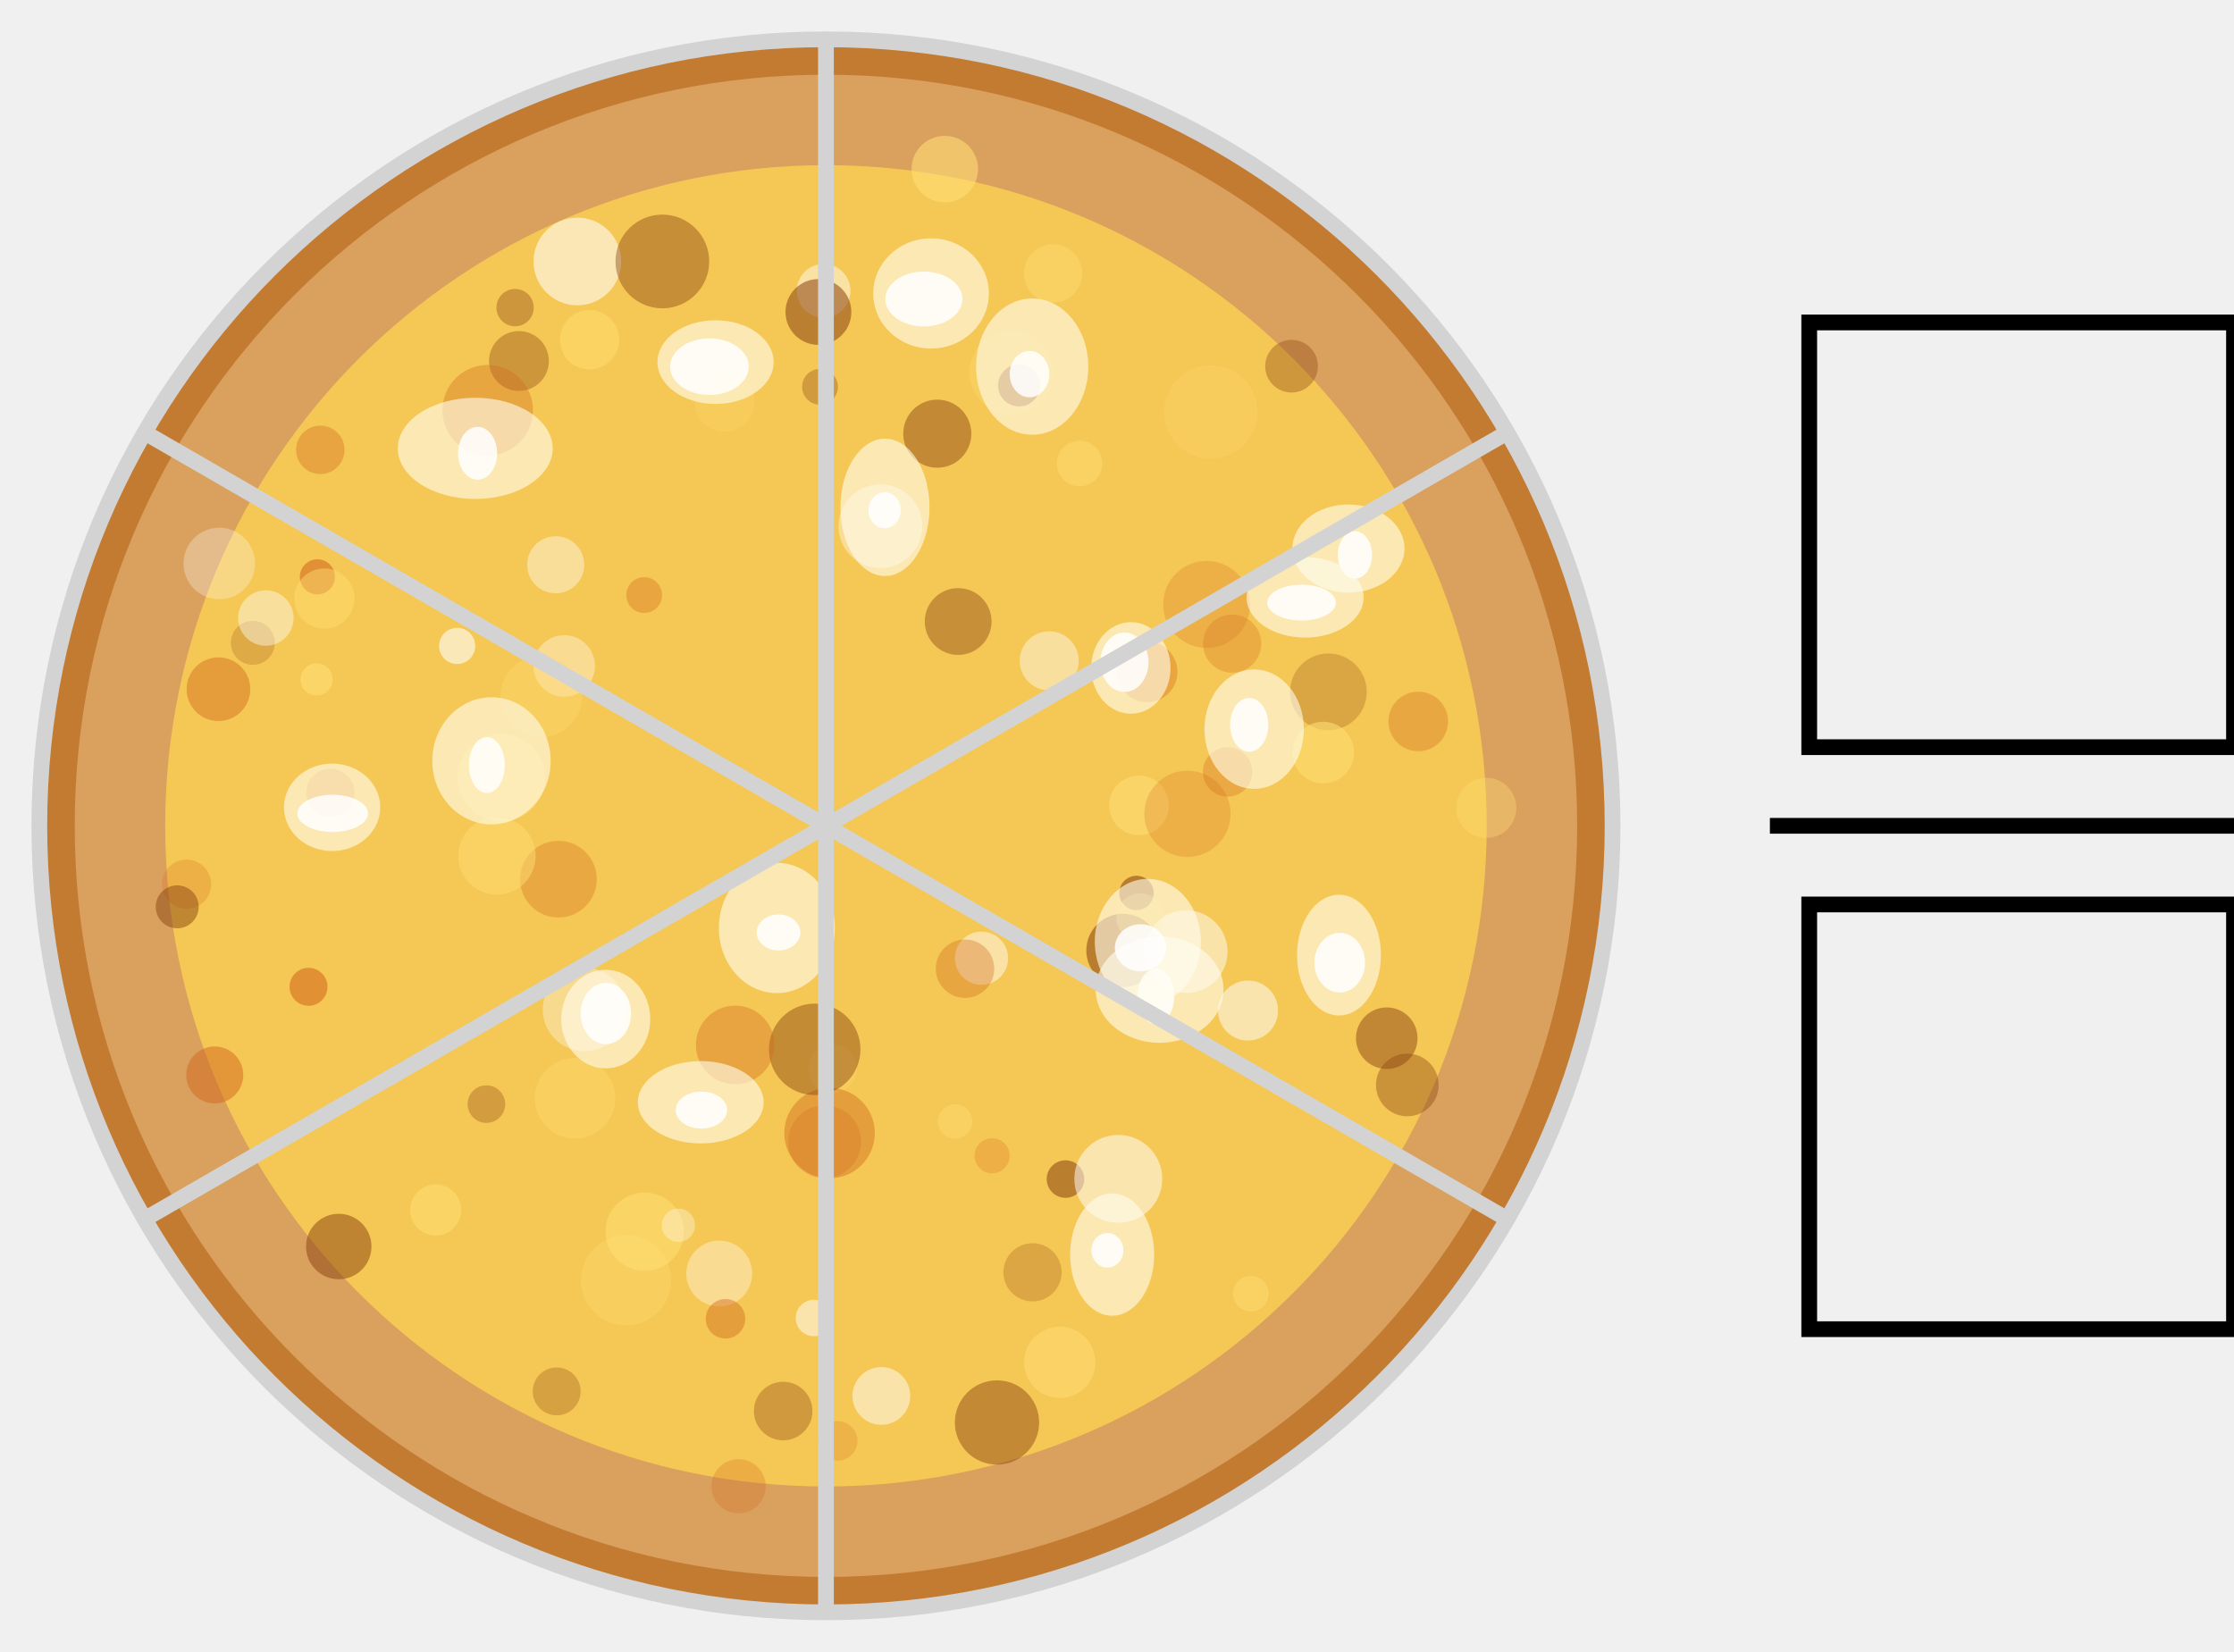
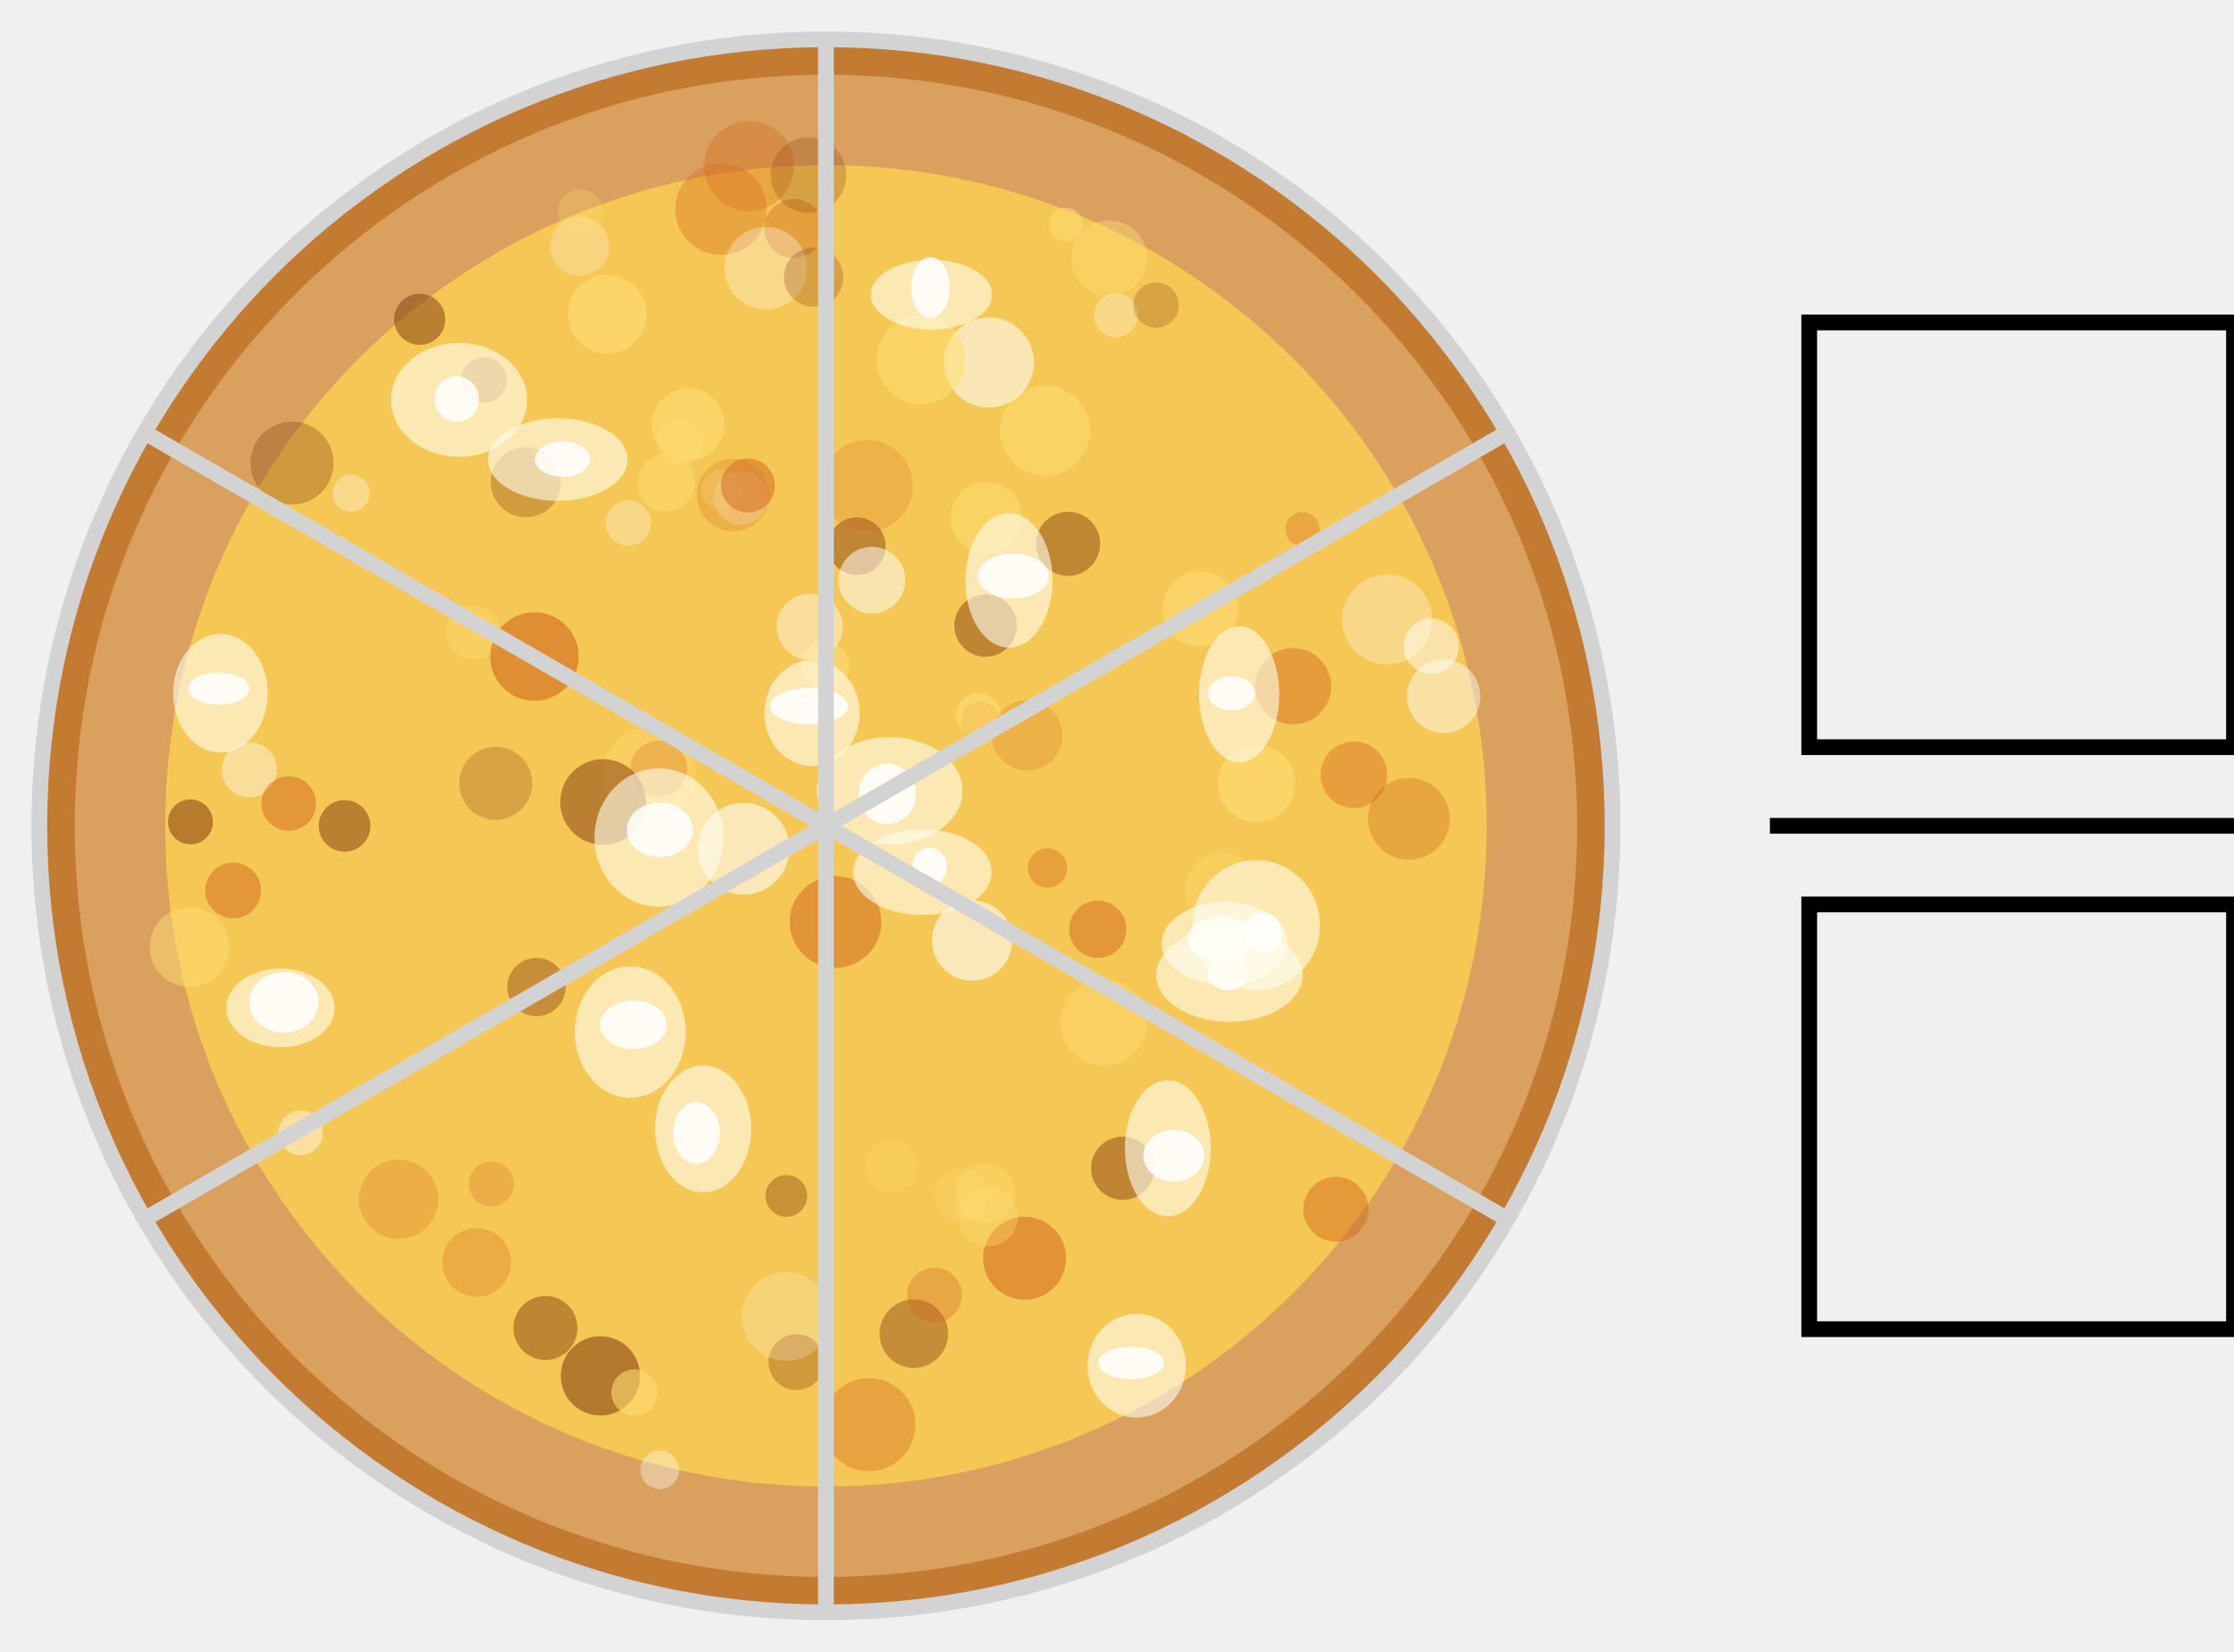
<svg xmlns="http://www.w3.org/2000/svg" xmlns:xlink="http://www.w3.org/1999/xlink" width="284.0" height="210" viewBox="0 0 284.0 210">
  <defs>
-     <clipPath id="clip-4501210192-4500855632">
+     <clipPath id="clip-4504142672-4569709648">
      <circle cx="105.0" cy="105.0" r="100" fill="none" />
    </clipPath>
  </defs>
  <g>
    <circle cx="105.0" cy="105.0" r="100" fill="#F5C754" />
-     <use xlink:href="#clip-4501210192-4500855632" />
-     <g clip-path="url(#clip-4501210192-4500855632)">
+     <use xlink:href="#clip-4504142672-4569709648" />
+     <g clip-path="url(#clip-4504142672-4569709648)">
      <circle cx="105.0" cy="105.0" r="92" stroke="#DAA05D" stroke-width="16" fill="none" />
      <circle cx="105.0" cy="105.0" r="98" stroke="#C37B32" stroke-width="5" fill="none" />
-       <circle cx="153.923" cy="52.389" r="5.939" fill="#FFDE75" fill-opacity="0.24" />
-       <circle cx="27.77" cy="87.63" r="4.046" fill="#D2691E" fill-opacity="0.459" />
-       <circle cx="70.987" cy="111.783" r="4.874" fill="#D2691E" fill-opacity="0.333" />
-       <circle cx="104.833" cy="145.165" r="4.629" fill="#D2691E" fill-opacity="0.264" />
-       <circle cx="176.294" cy="132.003" r="3.912" fill="#8B4513" fill-opacity="0.491" />
-       <circle cx="144.788" cy="102.406" r="3.794" fill="#FFDE75" fill-opacity="0.562" />
-       <circle cx="168.875" cy="87.964" r="4.874" fill="#8B4513" fill-opacity="0.25" />
-       <circle cx="131.26" cy="161.77" r="3.698" fill="#8B4513" fill-opacity="0.251" />
-       <circle cx="63.728" cy="98.874" r="5.583" fill="#FFDE75" fill-opacity="0.431" />
-       <circle cx="126.123" cy="146.95" r="2.228" fill="#D2691E" fill-opacity="0.257" />
-       <circle cx="71.731" cy="84.671" r="3.912" fill="#FFFFFF" fill-opacity="0.363" />
-       <circle cx="92.117" cy="51.074" r="3.828" fill="#FFDE75" fill-opacity="0.221" />
-       <circle cx="42.008" cy="100.79" r="3.056" fill="#D2691E" fill-opacity="0.264" />
-       <circle cx="104.707" cy="36.973" r="3.414" fill="#FFFFFF" fill-opacity="0.467" />
-       <circle cx="81.949" cy="156.605" r="4.985" fill="#FFDE75" fill-opacity="0.543" />
-       <circle cx="150.953" cy="103.472" r="5.484" fill="#D2691E" fill-opacity="0.24" />
-       <circle cx="70.768" cy="176.912" r="3.043" fill="#8B4513" fill-opacity="0.291" />
-       <circle cx="111.926" cy="66.906" r="5.328" fill="#FFFFFF" fill-opacity="0.382" />
-       <circle cx="65.969" cy="45.902" r="3.803" fill="#8B4513" fill-opacity="0.378" />
-       <circle cx="104.249" cy="49.184" r="2.274" fill="#8B4513" fill-opacity="0.34" />
-       <circle cx="145.84" cy="85.43" r="3.844" fill="#D2691E" fill-opacity="0.371" />
-       <circle cx="23.722" cy="112.421" r="3.127" fill="#D2691E" fill-opacity="0.242" />
-       <circle cx="121.807" cy="79.022" r="4.245" fill="#8B4513" fill-opacity="0.428" />
-       <circle cx="27.299" cy="136.677" r="3.624" fill="#D2691E" fill-opacity="0.501" />
-       <circle cx="158.658" cy="128.489" r="3.815" fill="#FFFFFF" fill-opacity="0.522" />
-       <circle cx="86.243" cy="155.787" r="2.114" fill="#FFFFFF" fill-opacity="0.333" />
-       <circle cx="70.644" cy="71.807" r="3.629" fill="#FFFFFF" fill-opacity="0.414" />
-       <circle cx="128.577" cy="47.357" r="5.322" fill="#FFDE75" fill-opacity="0.336" />
-       <circle cx="61.835" cy="140.385" r="2.39" fill="#8B4513" fill-opacity="0.323" />
-       <circle cx="81.891" cy="75.66" r="2.273" fill="#D2691E" fill-opacity="0.37" />
-       <circle cx="68.817" cy="88.545" r="5.192" fill="#FFDE75" fill-opacity="0.341" />
-       <circle cx="135.45" cy="149.915" r="2.387" fill="#8B4513" fill-opacity="0.556" />
-       <circle cx="124.777" cy="121.836" r="3.382" fill="#FFFFFF" fill-opacity="0.484" />
-       <circle cx="105.824" cy="135.892" r="3.087" fill="#FFDE75" fill-opacity="0.27" />
-       <circle cx="142.167" cy="149.89" r="5.59" fill="#FFFFFF" fill-opacity="0.529" />
-       <circle cx="105.458" cy="144.064" r="5.752" fill="#D2691E" fill-opacity="0.44" />
-       <circle cx="133.871" cy="34.772" r="3.706" fill="#FFDE75" fill-opacity="0.432" />
-       <circle cx="180.298" cy="91.729" r="3.789" fill="#D2691E" fill-opacity="0.33" />
-       <circle cx="103.475" cy="167.579" r="2.318" fill="#FFFFFF" fill-opacity="0.513" />
-       <circle cx="142.757" cy="120.841" r="4.657" fill="#8B4513" fill-opacity="0.568" />
-       <circle cx="106.497" cy="183.202" r="2.508" fill="#D2691E" fill-opacity="0.217" />
-       <circle cx="126.745" cy="180.864" r="5.357" fill="#8B4513" fill-opacity="0.475" />
-       <circle cx="40.35" cy="73.344" r="2.231" fill="#D2691E" fill-opacity="0.575" />
-       <circle cx="40.719" cy="57.196" r="3.079" fill="#D2691E" fill-opacity="0.372" />
-       <circle cx="62.001" cy="52.156" r="5.754" fill="#D2691E" fill-opacity="0.341" />
-       <circle cx="112.043" cy="177.489" r="3.673" fill="#FFFFFF" fill-opacity="0.493" />
-       <circle cx="41.24" cy="76.111" r="3.831" fill="#FFDE75" fill-opacity="0.458" />
-       <circle cx="22.527" cy="115.3" r="2.731" fill="#8B4513" fill-opacity="0.494" />
-       <circle cx="137.245" cy="58.934" r="2.897" fill="#FFDE75" fill-opacity="0.485" />
-       <circle cx="74.324" cy="128.352" r="5.32" fill="#FFFFFF" fill-opacity="0.336" />
-       <circle cx="73.096" cy="139.647" r="5.125" fill="#FFDE75" fill-opacity="0.375" />
-       <circle cx="133.382" cy="84.021" r="3.753" fill="#FFFFFF" fill-opacity="0.427" />
-       <circle cx="120.107" cy="21.504" r="4.23" fill="#FFDE75" fill-opacity="0.582" />
-       <circle cx="164.19" cy="46.56" r="3.348" fill="#8B4513" fill-opacity="0.369" />
-       <circle cx="121.427" cy="142.595" r="2.191" fill="#FFDE75" fill-opacity="0.409" />
-       <circle cx="74.946" cy="43.198" r="3.779" fill="#FFDE75" fill-opacity="0.476" />
-       <circle cx="63.166" cy="108.832" r="4.926" fill="#FFDE75" fill-opacity="0.493" />
-       <circle cx="43.063" cy="158.49" r="4.16" fill="#8B4513" fill-opacity="0.515" />
-       <circle cx="129.551" cy="49.006" r="2.673" fill="#8B4513" fill-opacity="0.546" />
-       <circle cx="55.386" cy="153.84" r="3.256" fill="#FFDE75" fill-opacity="0.544" />
-       <circle cx="79.586" cy="162.773" r="5.744" fill="#FFDE75" fill-opacity="0.303" />
-       <circle cx="168.214" cy="95.688" r="3.92" fill="#FFDE75" fill-opacity="0.558" />
-       <circle cx="104.043" cy="39.666" r="4.183" fill="#8B4513" fill-opacity="0.548" />
-       <circle cx="134.722" cy="173.218" r="4.536" fill="#FFDE75" fill-opacity="0.507" />
-       <circle cx="144.475" cy="113.536" r="2.184" fill="#8B4513" fill-opacity="0.572" />
-       <circle cx="156.058" cy="98.15" r="3.141" fill="#D2691E" fill-opacity="0.319" />
-       <circle cx="178.905" cy="137.948" r="3.981" fill="#8B4513" fill-opacity="0.4" />
-       <circle cx="91.435" cy="161.924" r="4.192" fill="#FFFFFF" fill-opacity="0.358" />
-       <circle cx="99.562" cy="179.409" r="3.721" fill="#8B4513" fill-opacity="0.344" />
-       <circle cx="39.222" cy="125.471" r="2.412" fill="#D2691E" fill-opacity="0.582" />
-       <circle cx="73.395" cy="33.246" r="5.574" fill="#FFFFFF" fill-opacity="0.57" />
-       <circle cx="103.57" cy="133.424" r="5.816" fill="#8B4513" fill-opacity="0.458" />
-       <circle cx="159.014" cy="164.483" r="2.257" fill="#FFDE75" fill-opacity="0.464" />
-       <circle cx="122.678" cy="123.166" r="3.717" fill="#D2691E" fill-opacity="0.344" />
-       <circle cx="150.785" cy="120.999" r="5.266" fill="#FFFFFF" fill-opacity="0.498" />
-       <circle cx="93.464" cy="132.859" r="4.995" fill="#D2691E" fill-opacity="0.373" />
-       <circle cx="188.944" cy="102.716" r="3.824" fill="#FFDE75" fill-opacity="0.351" />
-       <circle cx="153.401" cy="76.853" r="5.532" fill="#D2691E" fill-opacity="0.242" />
-       <circle cx="58.117" cy="82.127" r="2.301" fill="#FFFFFF" fill-opacity="0.583" />
-       <circle cx="84.203" cy="33.245" r="5.957" fill="#8B4513" fill-opacity="0.441" />
-       <circle cx="32.144" cy="81.732" r="2.797" fill="#8B4513" fill-opacity="0.222" />
-       <circle cx="40.244" cy="86.382" r="2.052" fill="#FFDE75" fill-opacity="0.585" />
-       <circle cx="33.797" cy="78.581" r="3.527" fill="#FFFFFF" fill-opacity="0.425" />
-       <circle cx="92.227" cy="167.68" r="2.511" fill="#D2691E" fill-opacity="0.439" />
-       <circle cx="93.893" cy="188.978" r="3.446" fill="#D2691E" fill-opacity="0.271" />
-       <circle cx="119.153" cy="55.141" r="4.328" fill="#8B4513" fill-opacity="0.471" />
-       <circle cx="144.971" cy="116.635" r="3.047" fill="#FFDE75" fill-opacity="0.274" />
-       <circle cx="65.482" cy="39.112" r="2.371" fill="#8B4513" fill-opacity="0.372" />
-       <circle cx="27.875" cy="71.645" r="4.547" fill="#FFFFFF" fill-opacity="0.283" />
-       <circle cx="156.64" cy="81.833" r="3.701" fill="#D2691E" fill-opacity="0.289" />
-       <ellipse cx="90.965" cy="46.039" rx="7.387" ry="5.323" fill="#FFFDF0" fill-opacity="0.6" />
-       <ellipse cx="90.188" cy="46.62" rx="4.999" ry="3.597" fill="#FFFFFF" fill-opacity="0.85" />
-       <ellipse cx="77.009" cy="129.574" rx="5.658" ry="6.266" fill="#FFFDF0" fill-opacity="0.6" />
-       <ellipse cx="77.022" cy="128.868" rx="3.206" ry="3.896" fill="#FFFFFF" fill-opacity="0.85" />
-       <ellipse cx="112.502" cy="64.509" rx="5.663" ry="8.731" fill="#FFFDF0" fill-opacity="0.6" />
-       <ellipse cx="112.459" cy="64.876" rx="2.054" ry="2.283" fill="#FFFFFF" fill-opacity="0.85" />
-       <ellipse cx="131.221" cy="46.613" rx="7.132" ry="8.664" fill="#FFFDF0" fill-opacity="0.6" />
-       <ellipse cx="130.878" cy="47.566" rx="2.517" ry="2.949" fill="#FFFFFF" fill-opacity="0.85" />
-       <ellipse cx="147.419" cy="125.829" rx="8.128" ry="6.76" fill="#FFFDF0" fill-opacity="0.6" />
-       <ellipse cx="146.932" cy="126.683" rx="2.34" ry="3.525" fill="#FFFFFF" fill-opacity="0.85" />
-       <ellipse cx="143.761" cy="84.925" rx="5.044" ry="5.824" fill="#FFFDF0" fill-opacity="0.6" />
-       <ellipse cx="142.948" cy="84.2" rx="3.059" ry="3.779" fill="#FFFFFF" fill-opacity="0.85" />
-       <ellipse cx="60.416" cy="57.009" rx="9.847" ry="6.432" fill="#FFFDF0" fill-opacity="0.6" />
-       <ellipse cx="60.714" cy="57.635" rx="2.489" ry="3.36" fill="#FFFFFF" fill-opacity="0.85" />
-       <ellipse cx="42.22" cy="102.646" rx="6.123" ry="5.561" fill="#FFFDF0" fill-opacity="0.6" />
-       <ellipse cx="42.287" cy="103.42" rx="4.492" ry="2.366" fill="#FFFFFF" fill-opacity="0.85" />
-       <ellipse cx="89.082" cy="140.148" rx="7.997" ry="5.235" fill="#FFFDF0" fill-opacity="0.6" />
-       <ellipse cx="89.167" cy="141.144" rx="3.273" ry="2.354" fill="#FFFFFF" fill-opacity="0.85" />
-       <ellipse cx="171.422" cy="69.743" rx="7.127" ry="5.607" fill="#FFFDF0" fill-opacity="0.6" />
-       <ellipse cx="172.248" cy="70.555" rx="2.182" ry="3.022" fill="#FFFFFF" fill-opacity="0.85" />
-       <ellipse cx="141.383" cy="159.518" rx="5.345" ry="7.777" fill="#FFFDF0" fill-opacity="0.6" />
-       <ellipse cx="140.78" cy="158.974" rx="2.035" ry="2.195" fill="#FFFFFF" fill-opacity="0.85" />
-       <ellipse cx="145.919" cy="119.73" rx="6.744" ry="7.982" fill="#FFFDF0" fill-opacity="0.6" />
-       <ellipse cx="144.99" cy="120.509" rx="3.263" ry="2.999" fill="#FFFFFF" fill-opacity="0.85" />
-       <ellipse cx="170.22" cy="121.438" rx="5.335" ry="7.676" fill="#FFFDF0" fill-opacity="0.6" />
-       <ellipse cx="170.316" cy="122.4" rx="3.216" ry="3.793" fill="#FFFFFF" fill-opacity="0.85" />
-       <ellipse cx="62.48" cy="96.738" rx="7.528" ry="8.081" fill="#FFFDF0" fill-opacity="0.6" />
-       <ellipse cx="61.898" cy="97.282" rx="2.284" ry="3.552" fill="#FFFFFF" fill-opacity="0.85" />
-       <ellipse cx="159.435" cy="92.709" rx="6.319" ry="7.593" fill="#FFFDF0" fill-opacity="0.6" />
-       <ellipse cx="158.804" cy="92.165" rx="2.43" ry="3.425" fill="#FFFFFF" fill-opacity="0.85" />
-       <ellipse cx="118.359" cy="37.311" rx="7.353" ry="7.008" fill="#FFFDF0" fill-opacity="0.6" />
-       <ellipse cx="117.446" cy="38.017" rx="4.907" ry="3.49" fill="#FFFFFF" fill-opacity="0.85" />
-       <ellipse cx="98.755" cy="117.986" rx="7.37" ry="8.286" fill="#FFFDF0" fill-opacity="0.6" />
-       <ellipse cx="98.971" cy="118.56" rx="2.778" ry="2.291" fill="#FFFFFF" fill-opacity="0.85" />
-       <ellipse cx="165.916" cy="75.955" rx="7.445" ry="5.115" fill="#FFFDF0" fill-opacity="0.6" />
-       <ellipse cx="165.463" cy="76.621" rx="4.364" ry="2.28" fill="#FFFFFF" fill-opacity="0.85" />
+       <circle cx="165.574" cy="67.282" r="2.171" fill="#D2691E" fill-opacity="0.347" />
+       <circle cx="91.656" cy="26.57" r="5.82" fill="#D2691E" fill-opacity="0.357" />
+       <circle cx="125.229" cy="151.744" r="3.84" fill="#FFDE75" fill-opacity="0.371" />
+       <circle cx="76.327" cy="174.938" r="5.042" fill="#8B4513" fill-opacity="0.599" />
+       <circle cx="124.644" cy="91.743" r="2.51" fill="#D2691E" fill-opacity="0.245" />
+       <circle cx="38.214" cy="144.037" r="2.837" fill="#FFFFFF" fill-opacity="0.438" />
+       <circle cx="100.924" cy="29.059" r="3.763" fill="#D2691E" fill-opacity="0.422" />
+       <circle cx="169.818" cy="153.752" r="4.131" fill="#D2691E" fill-opacity="0.471" />
+       <circle cx="141.882" cy="40.079" r="2.807" fill="#FFFFFF" fill-opacity="0.299" />
+       <circle cx="31.696" cy="97.884" r="3.512" fill="#FFFFFF" fill-opacity="0.409" />
+       <circle cx="132.865" cy="54.773" r="5.732" fill="#FFDE75" fill-opacity="0.518" />
+       <circle cx="73.691" cy="31.288" r="3.748" fill="#FFFFFF" fill-opacity="0.24" />
+       <circle cx="124.4" cy="90.964" r="2.856" fill="#FFDE75" fill-opacity="0.554" />
+       <circle cx="135.782" cy="69.146" r="4.073" fill="#8B4513" fill-opacity="0.494" />
+       <circle cx="83.884" cy="186.877" r="2.463" fill="#FFFFFF" fill-opacity="0.365" />
+       <circle cx="99.963" cy="152.059" r="2.656" fill="#8B4513" fill-opacity="0.414" />
+       <circle cx="164.389" cy="87.253" r="4.85" fill="#D2691E" fill-opacity="0.458" />
+       <circle cx="106.215" cy="117.229" r="5.824" fill="#D2691E" fill-opacity="0.528" />
+       <circle cx="73.779" cy="26.925" r="2.855" fill="#FFDE75" fill-opacity="0.23" />
+       <circle cx="146.963" cy="38.785" r="2.891" fill="#8B4513" fill-opacity="0.272" />
+       <circle cx="179.109" cy="104.106" r="5.198" fill="#D2691E" fill-opacity="0.345" />
+       <circle cx="108.923" cy="69.447" r="3.662" fill="#8B4513" fill-opacity="0.499" />
+       <circle cx="83.76" cy="97.76" r="3.599" fill="#D2691E" fill-opacity="0.494" />
+       <circle cx="44.642" cy="62.702" r="2.364" fill="#FFFFFF" fill-opacity="0.33" />
+       <circle cx="24.087" cy="120.411" r="5.055" fill="#FFDE75" fill-opacity="0.487" />
+       <circle cx="60.181" cy="80.434" r="3.428" fill="#FFDE75" fill-opacity="0.372" />
+       <circle cx="91.741" cy="62.235" r="2.571" fill="#FFDE75" fill-opacity="0.525" />
+       <circle cx="43.804" cy="105.012" r="3.285" fill="#8B4513" fill-opacity="0.548" />
+       <circle cx="60.599" cy="160.512" r="4.369" fill="#D2691E" fill-opacity="0.287" />
+       <circle cx="139.562" cy="118.151" r="3.636" fill="#D2691E" fill-opacity="0.507" />
+       <circle cx="110.236" cy="61.765" r="5.815" fill="#D2691E" fill-opacity="0.216" />
+       <circle cx="94.169" cy="63.295" r="3.456" fill="#FFFFFF" fill-opacity="0.287" />
+       <circle cx="125.709" cy="46.087" r="5.73" fill="#FFFFFF" fill-opacity="0.565" />
+       <circle cx="116.169" cy="169.571" r="4.352" fill="#8B4513" fill-opacity="0.443" />
+       <circle cx="24.214" cy="104.502" r="2.854" fill="#8B4513" fill-opacity="0.576" />
+       <circle cx="87.496" cy="53.977" r="4.605" fill="#FFDE75" fill-opacity="0.554" />
+       <circle cx="93.173" cy="62.938" r="4.617" fill="#D2691E" fill-opacity="0.242" />
+       <circle cx="110.845" cy="73.758" r="4.238" fill="#FFFFFF" fill-opacity="0.519" />
+       <circle cx="130.256" cy="159.983" r="5.27" fill="#D2691E" fill-opacity="0.547" />
+       <circle cx="130.581" cy="93.511" r="4.479" fill="#D2691E" fill-opacity="0.223" />
+       <circle cx="50.676" cy="152.487" r="5.043" fill="#D2691E" fill-opacity="0.265" />
+       <circle cx="104.856" cy="84.715" r="3.115" fill="#FFDE75" fill-opacity="0.564" />
+       <circle cx="152.58" cy="77.41" r="4.825" fill="#FFDE75" fill-opacity="0.559" />
+       <circle cx="181.949" cy="82.159" r="3.513" fill="#FFFFFF" fill-opacity="0.498" />
+       <circle cx="29.636" cy="113.219" r="3.543" fill="#D2691E" fill-opacity="0.51" />
+       <circle cx="84.683" cy="61.395" r="3.638" fill="#FFDE75" fill-opacity="0.488" />
+       <circle cx="159.727" cy="99.617" r="4.913" fill="#FFDE75" fill-opacity="0.599" />
+       <circle cx="172.12" cy="98.504" r="4.234" fill="#D2691E" fill-opacity="0.427" />
+       <circle cx="37.126" cy="58.879" r="5.276" fill="#8B4513" fill-opacity="0.351" />
+       <circle cx="142.717" cy="148.54" r="4.019" fill="#8B4513" fill-opacity="0.501" />
+       <circle cx="97.362" cy="34.108" r="5.246" fill="#FFFFFF" fill-opacity="0.313" />
+       <circle cx="82.537" cy="98.491" r="5.94" fill="#FFDE75" fill-opacity="0.36" />
+       <circle cx="140.331" cy="130.027" r="5.51" fill="#FFDE75" fill-opacity="0.411" />
+       <circle cx="36.7" cy="102.168" r="3.463" fill="#D2691E" fill-opacity="0.515" />
+       <circle cx="135.52" cy="28.571" r="2.148" fill="#FFDE75" fill-opacity="0.547" />
+       <circle cx="69.343" cy="168.847" r="4.074" fill="#8B4513" fill-opacity="0.502" />
+       <circle cx="95.077" cy="61.728" r="3.437" fill="#D2691E" fill-opacity="0.514" />
+       <circle cx="183.53" cy="88.531" r="4.666" fill="#FFFFFF" fill-opacity="0.465" />
+       <circle cx="113.305" cy="148.231" r="3.319" fill="#FFDE75" fill-opacity="0.224" />
+       <circle cx="176.342" cy="78.763" r="5.723" fill="#FFFFFF" fill-opacity="0.302" />
+       <circle cx="68.2" cy="125.499" r="3.707" fill="#8B4513" fill-opacity="0.43" />
+       <circle cx="95.228" cy="21.12" r="5.723" fill="#D2691E" fill-opacity="0.343" />
+       <circle cx="102.942" cy="79.698" r="4.201" fill="#FFFFFF" fill-opacity="0.419" />
+       <circle cx="66.848" cy="61.31" r="4.465" fill="#8B4513" fill-opacity="0.321" />
+       <circle cx="63.02" cy="99.594" r="4.645" fill="#8B4513" fill-opacity="0.275" />
+       <circle cx="117.089" cy="45.751" r="5.644" fill="#FFDE75" fill-opacity="0.544" />
+       <circle cx="118.795" cy="164.669" r="3.485" fill="#D2691E" fill-opacity="0.336" />
+       <circle cx="125.61" cy="154.676" r="3.797" fill="#FFDE75" fill-opacity="0.338" />
+       <circle cx="125.393" cy="65.837" r="4.551" fill="#FFDE75" fill-opacity="0.521" />
+       <circle cx="94.522" cy="107.918" r="5.833" fill="#FFFFFF" fill-opacity="0.583" />
+       <circle cx="110.469" cy="181.141" r="5.915" fill="#D2691E" fill-opacity="0.383" />
+       <circle cx="61.562" cy="48.302" r="2.879" fill="#8B4513" fill-opacity="0.334" />
+       <circle cx="122.081" cy="151.91" r="3.385" fill="#FFDE75" fill-opacity="0.233" />
+       <circle cx="102.778" cy="22.263" r="4.795" fill="#8B4513" fill-opacity="0.278" />
+       <circle cx="62.469" cy="150.543" r="2.859" fill="#D2691E" fill-opacity="0.269" />
+       <circle cx="140.996" cy="32.849" r="4.815" fill="#FFDE75" fill-opacity="0.433" />
+       <circle cx="67.941" cy="83.478" r="5.626" fill="#D2691E" fill-opacity="0.595" />
+       <circle cx="125.29" cy="79.54" r="3.966" fill="#8B4513" fill-opacity="0.51" />
+       <circle cx="101.241" cy="173.19" r="3.546" fill="#8B4513" fill-opacity="0.355" />
+       <circle cx="79.889" cy="66.509" r="2.876" fill="#FFFFFF" fill-opacity="0.29" />
+       <circle cx="77.195" cy="39.961" r="5.006" fill="#FFDE75" fill-opacity="0.582" />
+       <circle cx="53.354" cy="40.597" r="3.254" fill="#8B4513" fill-opacity="0.551" />
+       <circle cx="123.575" cy="119.58" r="5.109" fill="#FFFFFF" fill-opacity="0.583" />
+       <circle cx="103.435" cy="35.234" r="3.769" fill="#8B4513" fill-opacity="0.292" />
+       <circle cx="80.653" cy="177.053" r="2.936" fill="#FFDE75" fill-opacity="0.578" />
+       <circle cx="155.456" cy="113.227" r="4.802" fill="#FFDE75" fill-opacity="0.326" />
+       <circle cx="86.415" cy="56.246" r="2.975" fill="#FFDE75" fill-opacity="0.344" />
+       <circle cx="99.955" cy="167.4" r="5.64" fill="#FFFFFF" fill-opacity="0.211" />
+       <circle cx="76.661" cy="101.967" r="5.443" fill="#8B4513" fill-opacity="0.548" />
+       <circle cx="133.163" cy="110.366" r="2.502" fill="#D2691E" fill-opacity="0.393" />
+       <ellipse cx="103.231" cy="90.669" rx="6.055" ry="6.743" fill="#FFFDF0" fill-opacity="0.6" />
+       <ellipse cx="102.873" cy="89.79" rx="4.966" ry="2.328" fill="#FFFFFF" fill-opacity="0.85" />
+       <ellipse cx="58.347" cy="50.843" rx="8.656" ry="7.241" fill="#FFFDF0" fill-opacity="0.6" />
+       <ellipse cx="58.064" cy="50.74" rx="2.812" ry="2.909" fill="#FFFFFF" fill-opacity="0.85" />
+       <ellipse cx="156.306" cy="123.941" rx="9.311" ry="5.978" fill="#FFFDF0" fill-opacity="0.6" />
+       <ellipse cx="156.114" cy="123.798" rx="2.576" ry="2.107" fill="#FFFFFF" fill-opacity="0.85" />
+       <ellipse cx="155.692" cy="119.947" rx="8" ry="5.256" fill="#FFFDF0" fill-opacity="0.6" />
+       <ellipse cx="155.219" cy="119.4" rx="4.249" ry="2.869" fill="#FFFFFF" fill-opacity="0.85" />
+       <ellipse cx="128.266" cy="73.797" rx="5.547" ry="8.548" fill="#FFFDF0" fill-opacity="0.6" />
+       <ellipse cx="128.814" cy="73.248" rx="4.531" ry="2.869" fill="#FFFFFF" fill-opacity="0.85" />
+       <ellipse cx="148.465" cy="146" rx="5.455" ry="8.653" fill="#FFFDF0" fill-opacity="0.6" />
+       <ellipse cx="149.225" cy="146.943" rx="3.879" ry="3.29" fill="#FFFFFF" fill-opacity="0.85" />
+       <ellipse cx="89.388" cy="143.533" rx="6.113" ry="8.072" fill="#FFFDF0" fill-opacity="0.6" />
+       <ellipse cx="88.54" cy="144.057" rx="2.984" ry="3.931" fill="#FFFFFF" fill-opacity="0.85" />
+       <ellipse cx="80.127" cy="131.225" rx="7.041" ry="8.359" fill="#FFFDF0" fill-opacity="0.6" />
+       <ellipse cx="80.538" cy="130.298" rx="4.258" ry="3.08" fill="#FFFFFF" fill-opacity="0.85" />
+       <ellipse cx="159.705" cy="117.647" rx="8.092" ry="8.279" fill="#FFFDF0" fill-opacity="0.6" />
+       <ellipse cx="160.571" cy="118.538" rx="2.387" ry="2.52" fill="#FFFFFF" fill-opacity="0.85" />
+       <ellipse cx="28.021" cy="88.137" rx="6.016" ry="7.533" fill="#FFFDF0" fill-opacity="0.6" />
+       <ellipse cx="27.826" cy="87.549" rx="3.871" ry="2.043" fill="#FFFFFF" fill-opacity="0.85" />
+       <ellipse cx="35.65" cy="128.157" rx="6.889" ry="5.001" fill="#FFFDF0" fill-opacity="0.6" />
+       <ellipse cx="36.096" cy="127.45" rx="4.398" ry="3.858" fill="#FFFFFF" fill-opacity="0.85" />
+       <ellipse cx="70.909" cy="58.43" rx="8.875" ry="5.252" fill="#FFFDF0" fill-opacity="0.6" />
+       <ellipse cx="71.5" cy="58.381" rx="3.507" ry="2.257" fill="#FFFFFF" fill-opacity="0.85" />
+       <ellipse cx="118.412" cy="37.467" rx="7.714" ry="4.433" fill="#FFFDF0" fill-opacity="0.6" />
+       <ellipse cx="118.282" cy="36.554" rx="2.455" ry="3.863" fill="#FFFFFF" fill-opacity="0.85" />
+       <ellipse cx="157.532" cy="88.283" rx="5.095" ry="8.65" fill="#FFFDF0" fill-opacity="0.6" />
+       <ellipse cx="156.56" cy="88.144" rx="2.989" ry="2.166" fill="#FFFFFF" fill-opacity="0.85" />
+       <ellipse cx="83.777" cy="106.5" rx="8.203" ry="8.799" fill="#FFFDF0" fill-opacity="0.6" />
+       <ellipse cx="83.895" cy="105.502" rx="4.201" ry="3.472" fill="#FFFFFF" fill-opacity="0.85" />
+       <ellipse cx="144.494" cy="173.638" rx="6.253" ry="6.593" fill="#FFFDF0" fill-opacity="0.6" />
+       <ellipse cx="143.792" cy="173.285" rx="4.178" ry="2.061" fill="#FFFFFF" fill-opacity="0.85" />
+       <ellipse cx="117.262" cy="110.895" rx="8.81" ry="5.455" fill="#FFFDF0" fill-opacity="0.6" />
+       <ellipse cx="118.168" cy="110.202" rx="2.199" ry="2.412" fill="#FFFFFF" fill-opacity="0.85" />
+       <ellipse cx="113.105" cy="100.547" rx="9.267" ry="6.821" fill="#FFFDF0" fill-opacity="0.6" />
+       <ellipse cx="112.778" cy="100.943" rx="3.633" ry="3.859" fill="#FFFFFF" fill-opacity="0.85" />
    </g>
    <path d="M105.0,105.0 L105.0,5.0" stroke="lightgray" stroke-width="2" />
    <path d="M105.0,105.0 L191.603,55" stroke="lightgray" stroke-width="2" />
    <path d="M105.0,105.0 L191.603,155.0" stroke="lightgray" stroke-width="2" />
    <path d="M105.0,105.0 L105.0,205.0" stroke="lightgray" stroke-width="2" />
    <path d="M105.0,105.0 L18.397,155.0" stroke="lightgray" stroke-width="2" />
    <path d="M105.0,105.0 L18.397,55" stroke="lightgray" stroke-width="2" />
    <circle cx="105.0" cy="105.0" r="100" fill="none" stroke="lightgray" stroke-width="2" />
    <rect x="230.0" y="41.0" width="54.0" height="54.0" fill="none" stroke="black" stroke-width="2" />
    <rect x="230.0" y="115.0" width="54.0" height="54.0" fill="none" stroke="black" stroke-width="2" />
    <path d="M225.0,105.0 L289.0,105.0" stroke="black" stroke-width="2" />
  </g>
</svg>
